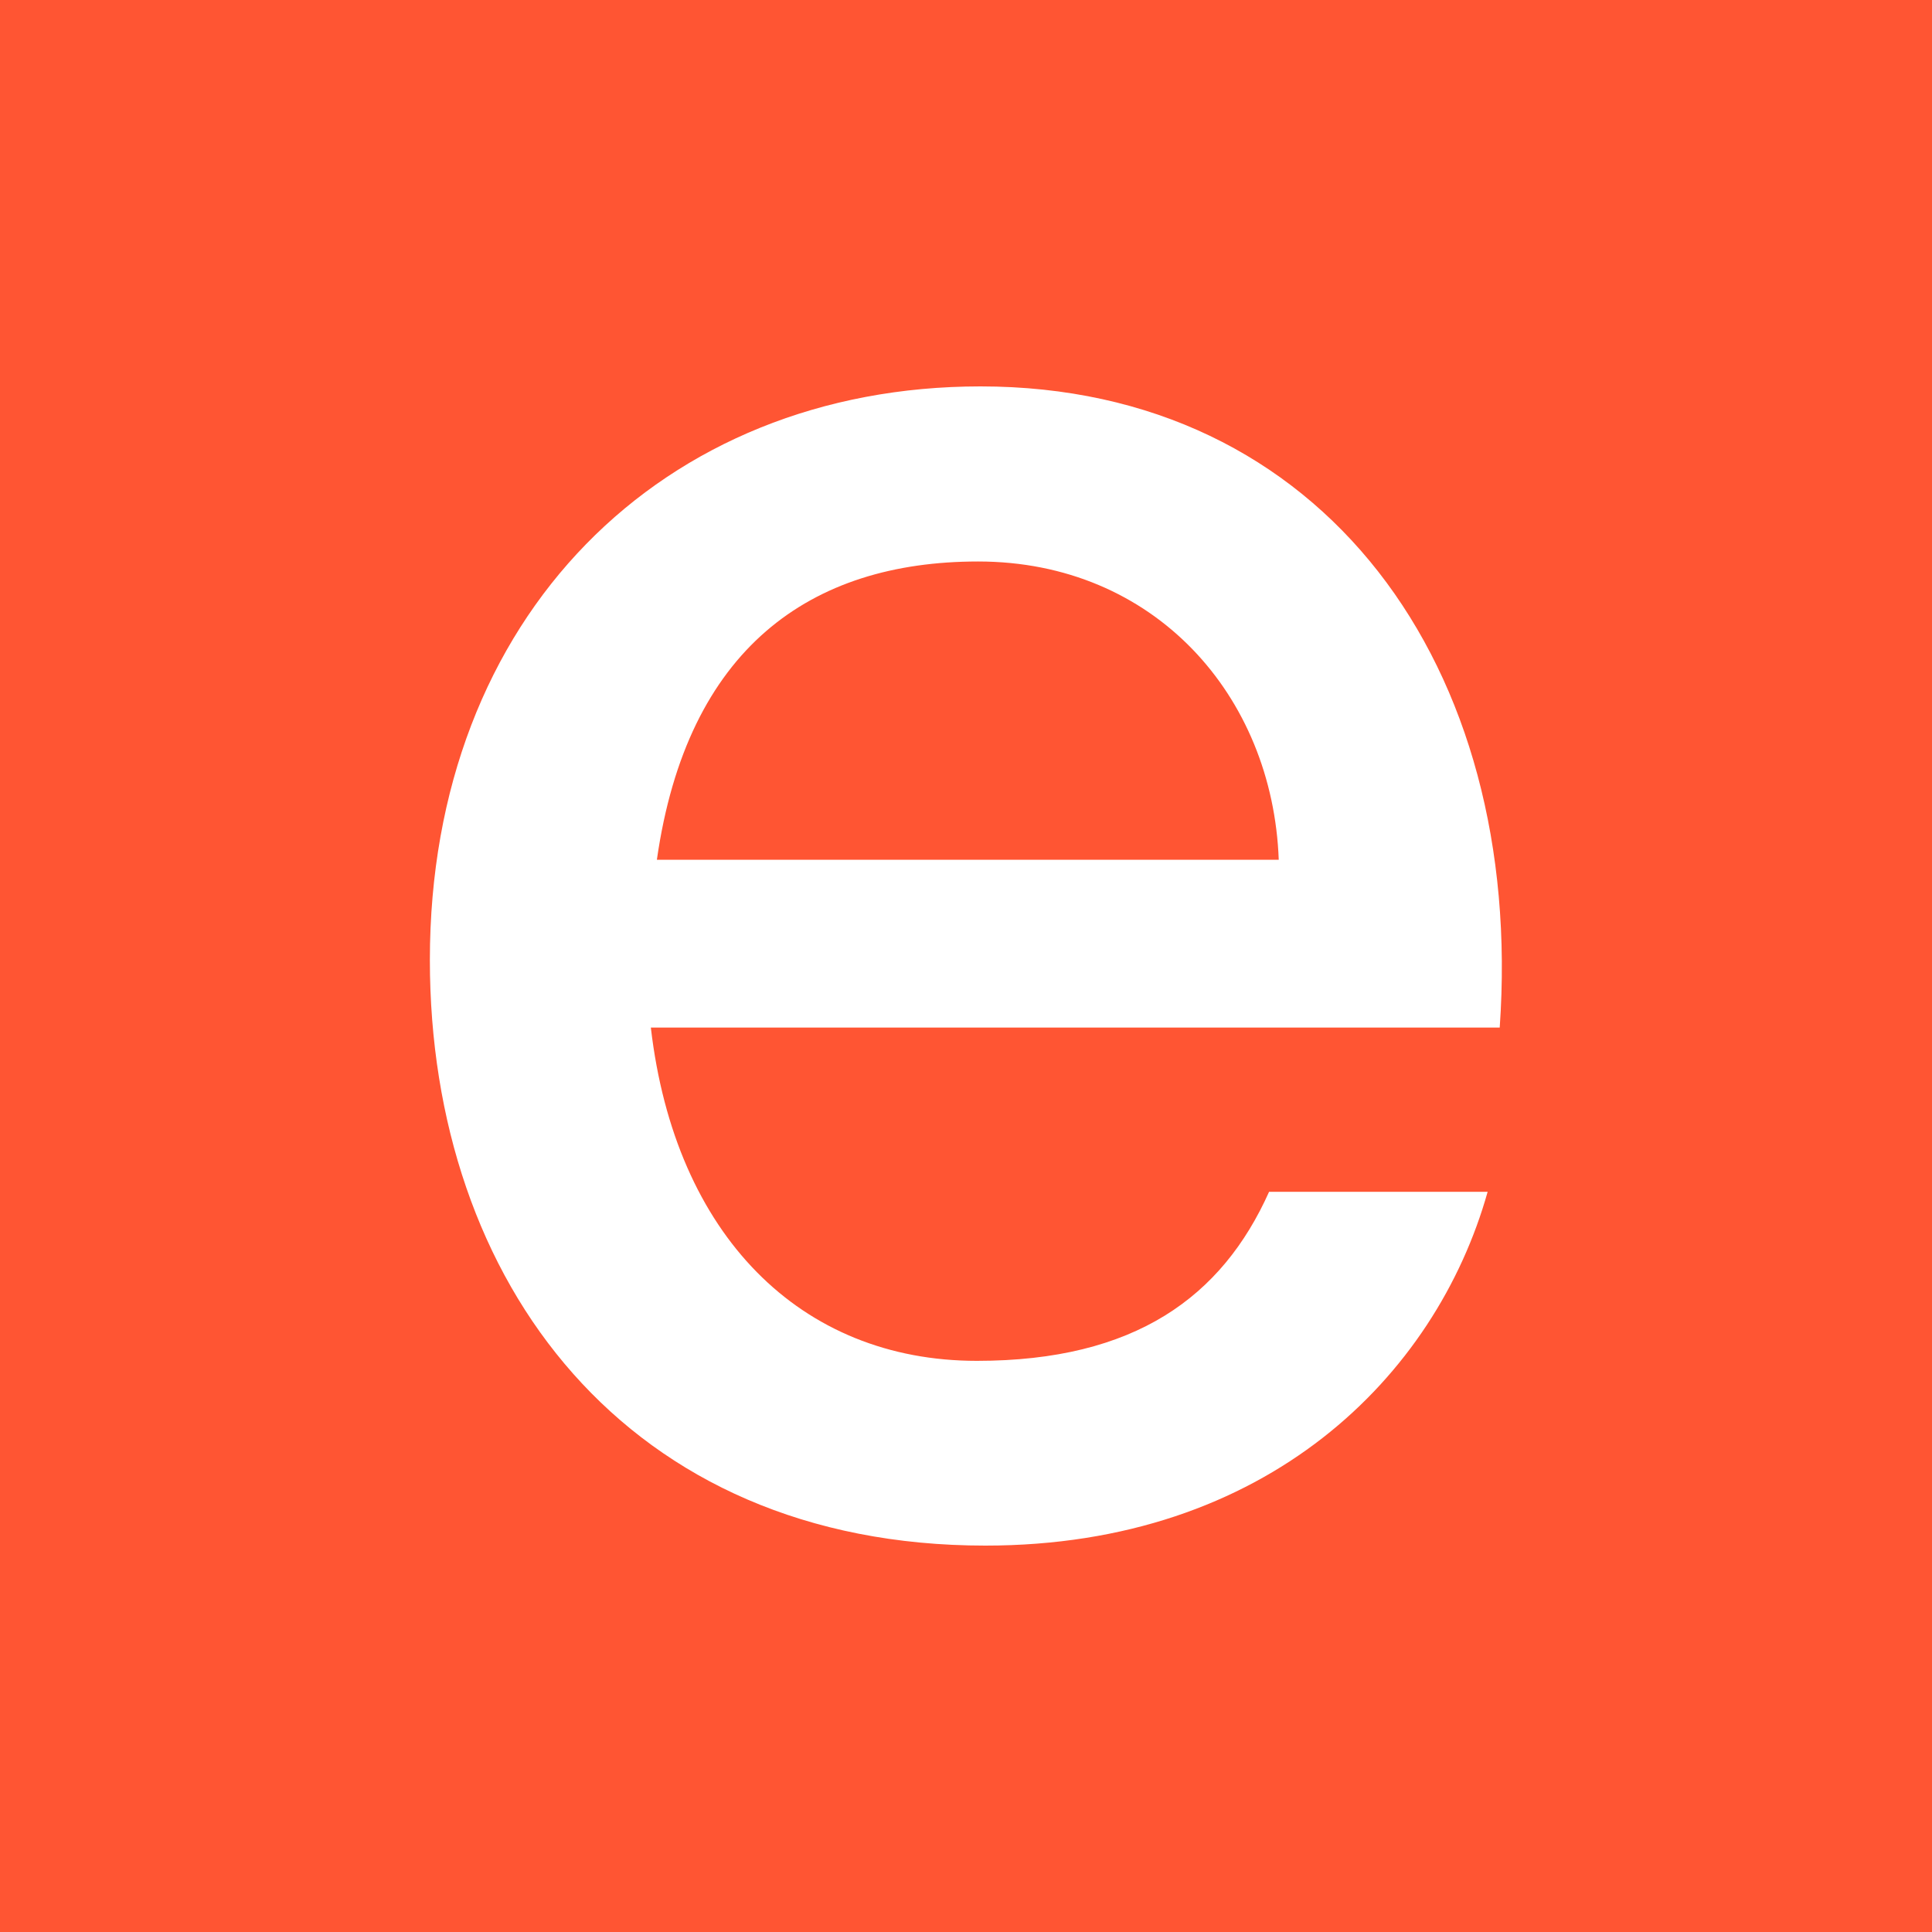
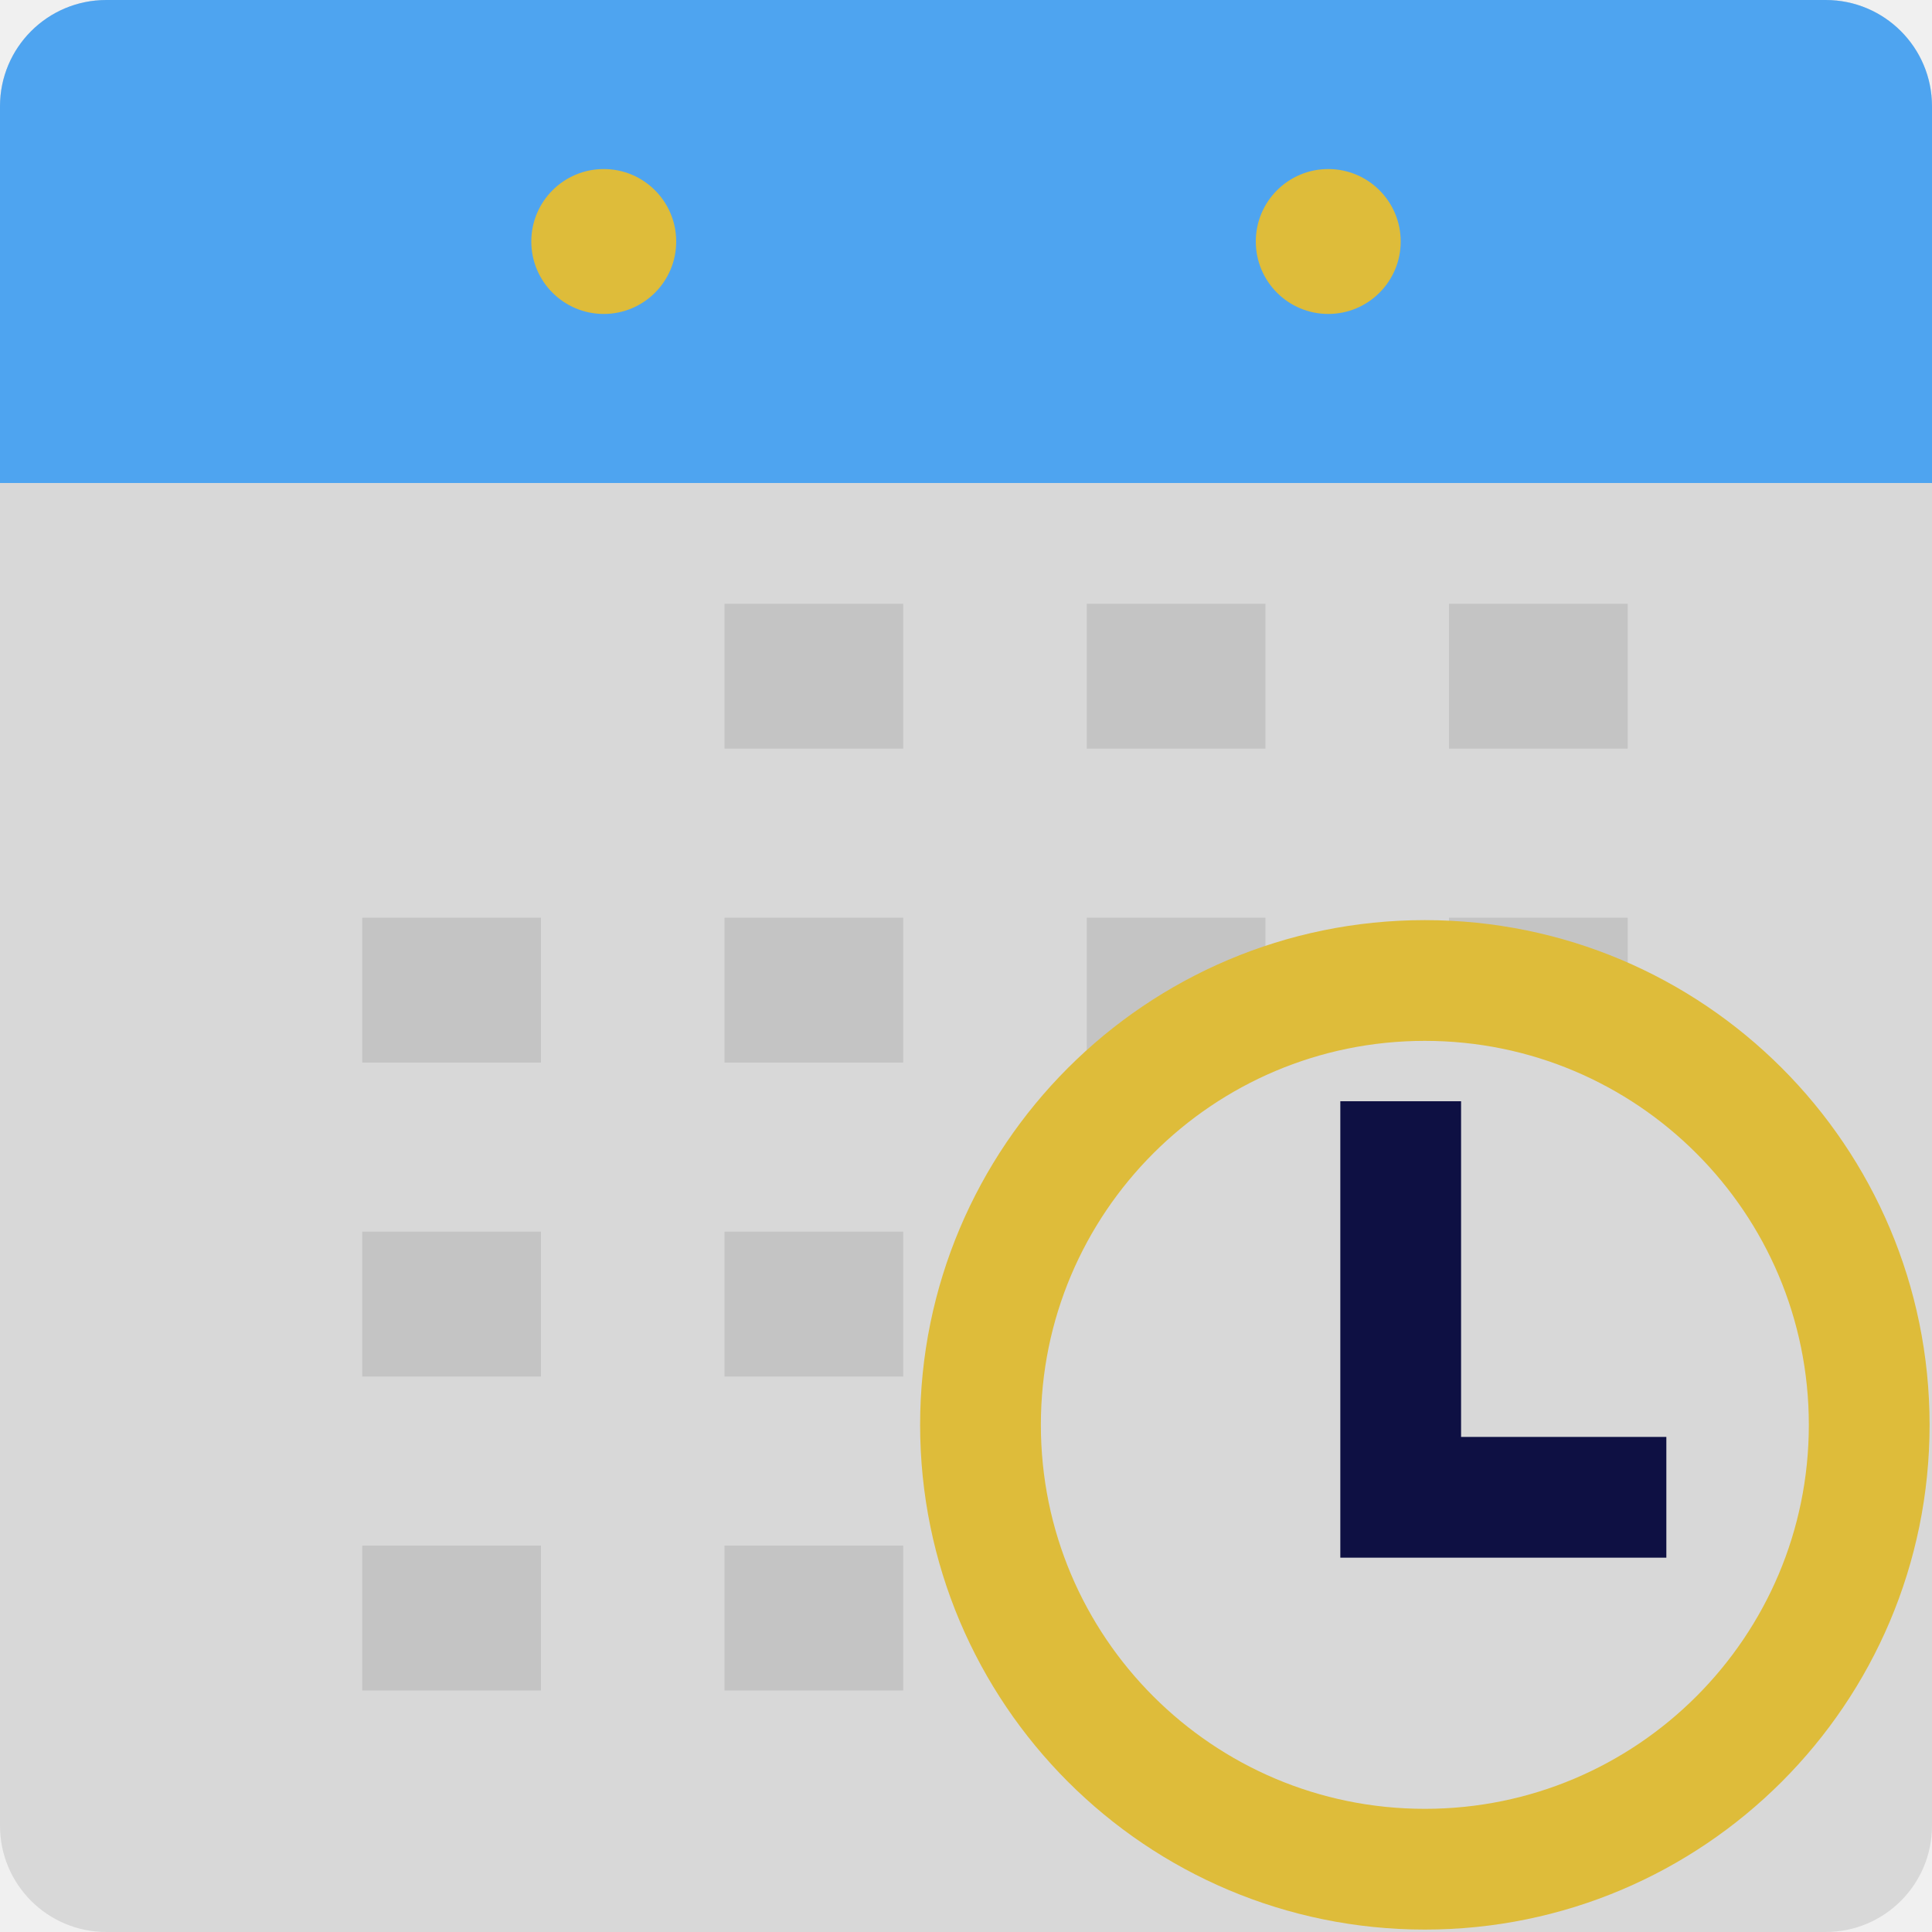
- <svg xmlns="http://www.w3.org/2000/svg" fill="none" viewBox="0 0 1600 1600">
-   <path fill="#F53" d="M0 0h1600v1600H0z" />
-   <path fill="#fff" fill-rule="evenodd" d="M812 320c-263 0-456 190-456 475 0 267 163 485 460 485 233 0 373-140 416-293h-181c-39 87-111 140-242 140-146 0-250-104-270-276h703c21-299-146-531-430-531Zm-2 145c-139 0-241 72-266 247h515c-5-136-103-247-249-247Z" clip-rule="evenodd" />
+ <svg xmlns="http://www.w3.org/2000/svg" viewBox="0 0 400 400" width="400px" height="400px">
+   <defs>
+     <clipPath id="round-corner">
+       <rect x="0" y="0" width="400" height="122" rx="22" ry="22" />
+     </clipPath>
+   </defs>
+   <rect x="0" y="0" width="400" height="400" rx="22" ry="22" style="fill: rgb(216, 216, 216);" />
+   <rect x="225" y="190" width="37" height="30" style="fill: rgb(196, 196, 196);" />
+   <rect x="300" y="190" width="37" height="30" style="fill: rgb(196, 196, 196);" />
+   <circle style="fill: rgb(216, 216, 216); stroke-width: 25px; stroke: rgb(222, 188, 58);" cx="295" cy="295" r="92" />
+   <polyline style="fill: rgb(216, 216, 216); stroke-width: 25px; stroke: rgb(14, 16, 67);" points="290 228 290 310 345 310" />
+   <rect x="0" y="0" width="400" height="100" clip-path="url(#round-corner)" style="fill: rgb(78, 164, 240);" />
+   <circle style="fill: rgb(222, 188, 58); stroke: rgb(0, 0, 0); stroke-width: 0px;" cx="125" cy="50" r="15" />
+   <circle style="fill: rgb(222, 188, 58); stroke: rgb(0, 0, 0); stroke-width: 0px;" cx="275" cy="50" r="15" />
+   <rect x="150" y="125" width="37" height="30" style="fill: rgb(196, 196, 196);" />
+   <rect x="225" y="125" width="37" height="30" style="fill: rgb(196, 196, 196);" />
+   <rect x="300" y="125" width="37" height="30" style="fill: rgb(196, 196, 196);" />
+   <rect x="150" y="190" width="37" height="30" style="fill: rgb(196, 196, 196);" />
+   <rect x="75" y="190" width="37" height="30" style="fill: rgb(196, 196, 196);" />
+   <rect x="150" y="255" width="37" height="30" style="fill: rgb(196, 196, 196);" />
+   <rect x="150" y="320" width="37" height="30" style="fill: rgb(196, 196, 196);" />
+   <rect x="75" y="255" width="37" height="30" style="fill: rgb(196, 196, 196);" />
+   <rect x="75" y="320" width="37" height="30" style="fill: rgb(196, 196, 196);" />
</svg>
